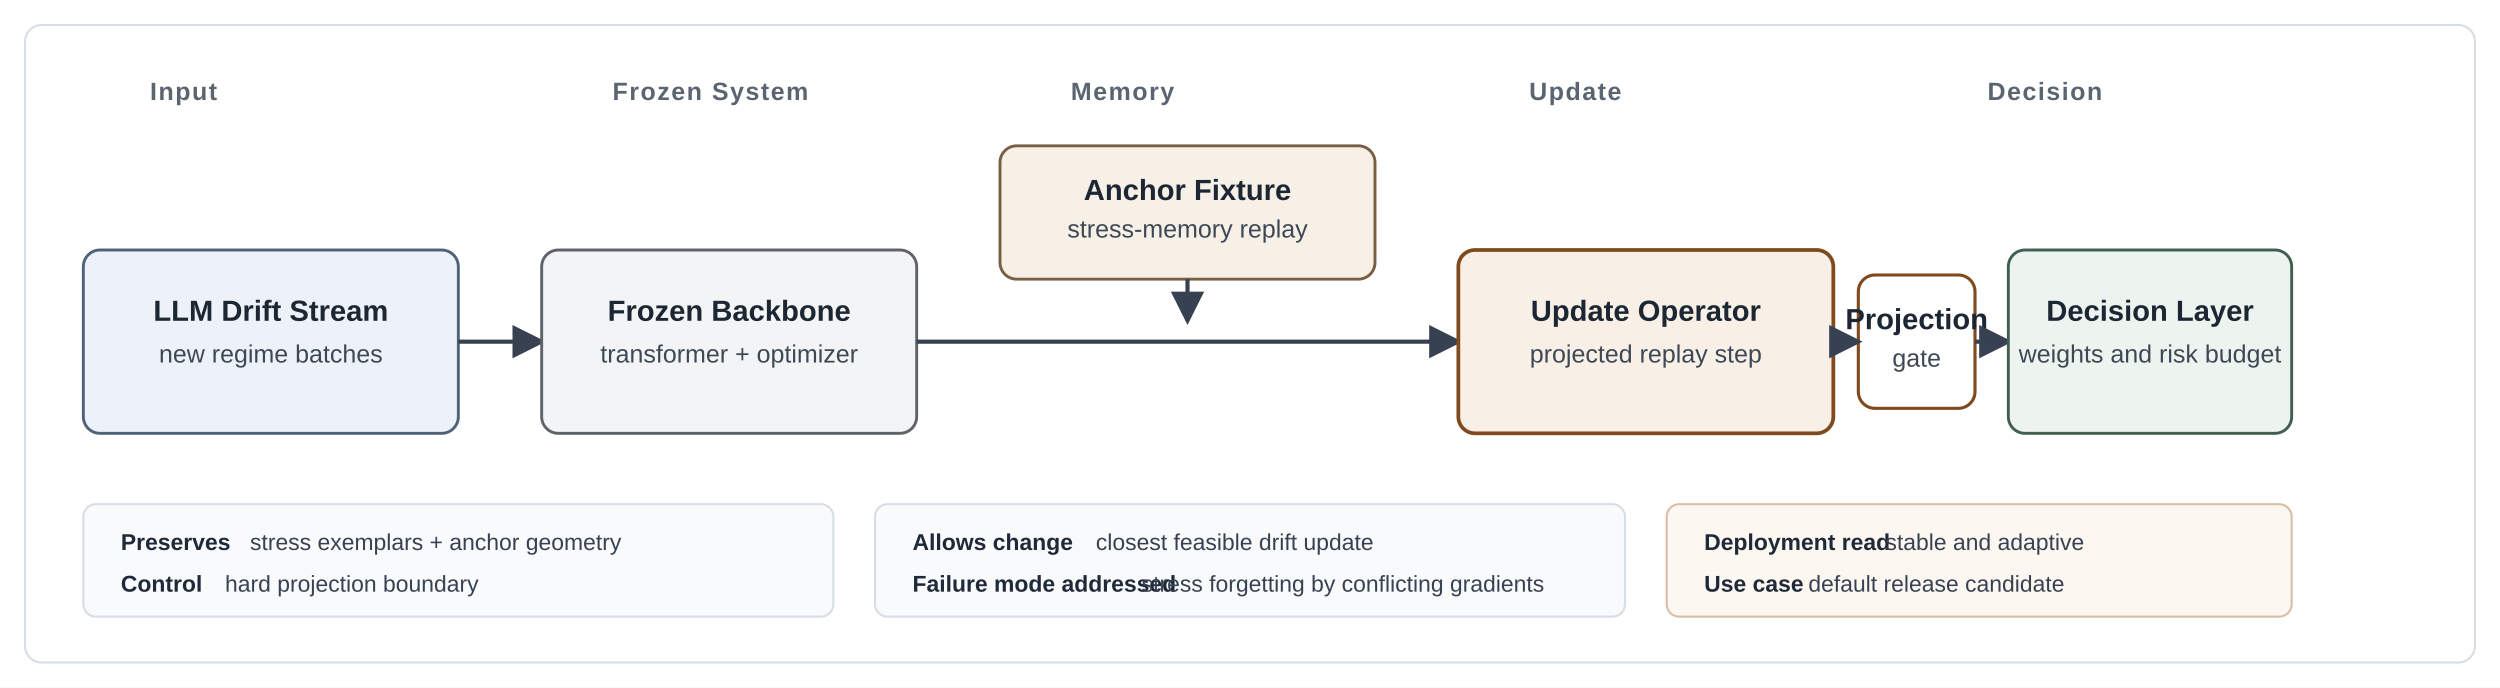
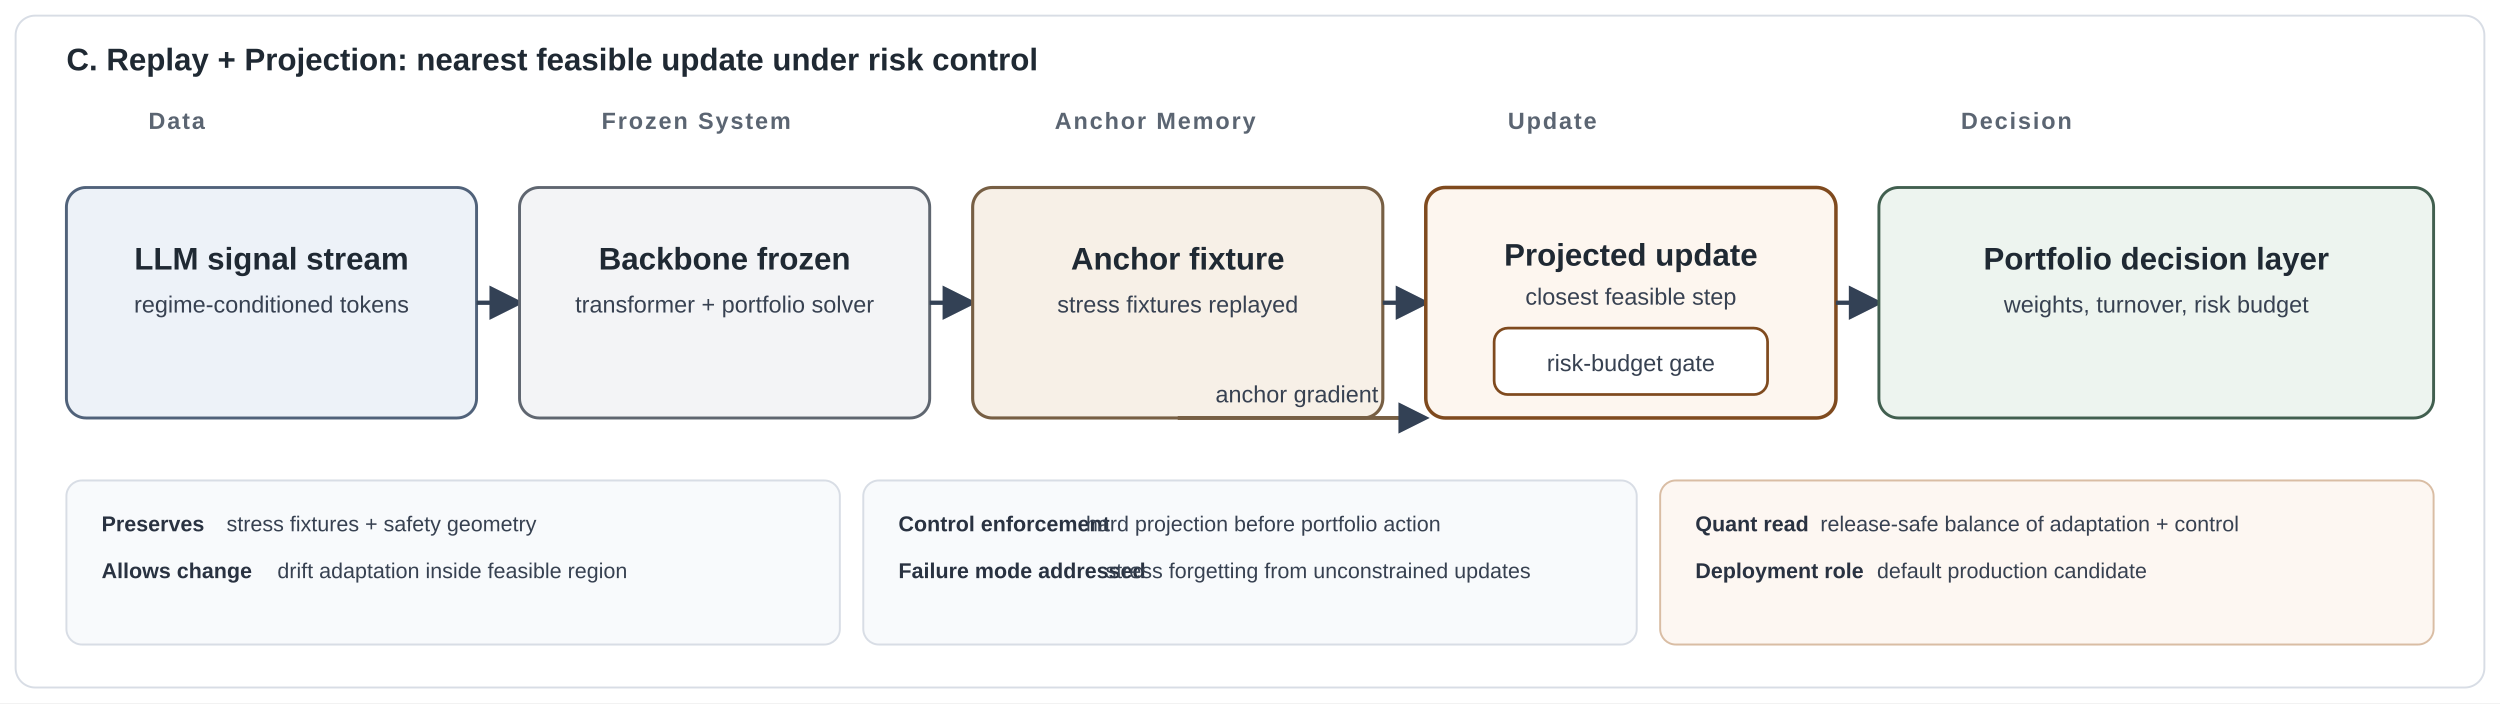
- <svg xmlns="http://www.w3.org/2000/svg" viewBox="0 0 1200 330" role="img" aria-label="Projection-gated strategy pipeline diagram">
+ <svg xmlns="http://www.w3.org/2000/svg" viewBox="0 0 1280 360" role="img" aria-label="Hybrid strategy pipeline with replay and projection gate">
  <defs>
    <style>
-       .label { font: 600 12px 'IBM Plex Sans', Arial, sans-serif; letter-spacing: 0.06em; fill: #5b6572; text-transform: uppercase; }
-       .node-title { font: 600 14px 'IBM Plex Sans', Arial, sans-serif; fill: #1d2733; }
-       .node-sub { font: 400 12px 'IBM Plex Sans', Arial, sans-serif; fill: #3e4855; }
-       .tag { font: 600 11px 'IBM Plex Sans', Arial, sans-serif; fill: #1f2937; }
-       .tag-val { font: 400 11px 'IBM Plex Sans', Arial, sans-serif; fill: #374151; }
+       .role { font: 600 12px 'IBM Plex Sans', Arial, sans-serif; letter-spacing: 0.08em; fill: #5b6572; text-transform: uppercase; }
+       .title { font: 600 16px 'IBM Plex Sans', Arial, sans-serif; fill: #1f2933; }
+       .sub { font: 400 12px 'IBM Plex Sans', Arial, sans-serif; fill: #374151; }
+       .chip { font: 600 11px 'IBM Plex Sans', Arial, sans-serif; fill: #293241; }
+       .chipv { font: 400 11px 'IBM Plex Sans', Arial, sans-serif; fill: #374151; }
    </style>
-     <marker id="arr-proj" markerWidth="8" markerHeight="8" refX="7" refY="4" orient="auto">
-       <path d="M0,0 L8,4 L0,8 z" fill="#374151" />
+     <marker id="arr" markerWidth="8" markerHeight="8" refX="7" refY="4" orient="auto">
+       <path d="M0,0 L8,4 L0,8 z" fill="#334155" />
    </marker>
  </defs>
-   <rect x="0" y="0" width="1200" height="330" fill="#ffffff" />
-   <rect x="12" y="12" width="1176" height="306" rx="8" fill="#ffffff" stroke="#d8dde5" />
-   <text x="72" y="48" class="label">Input</text>
-   <text x="294" y="48" class="label">Frozen System</text>
-   <text x="514" y="48" class="label">Memory</text>
-   <text x="734" y="48" class="label">Update</text>
-   <text x="954" y="48" class="label">Decision</text>
-   <rect x="40" y="120" width="180" height="88" rx="8" fill="#edf2f8" stroke="#50627a" stroke-width="1.4" />
-   <text x="130" y="154" text-anchor="middle" class="node-title">LLM Drift Stream</text>
-   <text x="130" y="174" text-anchor="middle" class="node-sub">new regime batches</text>
-   <line x1="220" y1="164" x2="260" y2="164" stroke="#374151" stroke-width="2" marker-end="url(#arr-proj)" />
-   <rect x="260" y="120" width="180" height="88" rx="8" fill="#f3f4f6" stroke="#5e636b" stroke-width="1.4" />
-   <text x="350" y="154" text-anchor="middle" class="node-title">Frozen Backbone</text>
-   <text x="350" y="174" text-anchor="middle" class="node-sub">transformer + optimizer</text>
-   <line x1="440" y1="164" x2="700" y2="164" stroke="#374151" stroke-width="2" marker-end="url(#arr-proj)" />
-   <rect x="480" y="70" width="180" height="64" rx="8" fill="#f7f0e7" stroke="#775f44" stroke-width="1.4" />
-   <text x="570" y="96" text-anchor="middle" class="node-title">Anchor Fixture</text>
-   <text x="570" y="114" text-anchor="middle" class="node-sub">stress-memory replay</text>
-   <line x1="570" y1="134" x2="570" y2="154" stroke="#374151" stroke-width="2" marker-end="url(#arr-proj)" />
-   <rect x="700" y="120" width="180" height="88" rx="8" fill="#f8efe7" stroke="#7f4a1e" stroke-width="1.8" />
-   <text x="790" y="154" text-anchor="middle" class="node-title">Update Operator</text>
-   <text x="790" y="174" text-anchor="middle" class="node-sub">projected replay step</text>
-   <rect x="892" y="132" width="56" height="64" rx="8" fill="#ffffff" stroke="#7f4a1e" stroke-width="1.5" />
-   <text x="920" y="158" text-anchor="middle" class="node-title" fill="#7f4a1e">Projection</text>
-   <text x="920" y="176" text-anchor="middle" class="node-sub" fill="#7f4a1e">gate</text>
-   <line x1="880" y1="164" x2="892" y2="164" stroke="#374151" stroke-width="2" marker-end="url(#arr-proj)" />
-   <line x1="948" y1="164" x2="964" y2="164" stroke="#374151" stroke-width="2" marker-end="url(#arr-proj)" />
-   <rect x="964" y="120" width="136" height="88" rx="8" fill="#edf4ef" stroke="#415f4f" stroke-width="1.4" />
-   <text x="1032" y="154" text-anchor="middle" class="node-title">Decision Layer</text>
-   <text x="1032" y="174" text-anchor="middle" class="node-sub">weights and risk budget</text>
-   <rect x="40" y="242" width="360" height="54" rx="6" fill="#f8fafc" stroke="#d8dde5" />
-   <text x="58" y="264" class="tag">Preserves</text>
-   <text x="120" y="264" class="tag-val">stress exemplars + anchor geometry</text>
-   <text x="58" y="284" class="tag">Control</text>
-   <text x="108" y="284" class="tag-val">hard projection boundary</text>
-   <rect x="420" y="242" width="360" height="54" rx="6" fill="#f8fafc" stroke="#d8dde5" />
-   <text x="438" y="264" class="tag">Allows change</text>
-   <text x="526" y="264" class="tag-val">closest feasible drift update</text>
-   <text x="438" y="284" class="tag">Failure mode addressed</text>
-   <text x="548" y="284" class="tag-val">stress forgetting by conflicting gradients</text>
-   <rect x="800" y="242" width="300" height="54" rx="6" fill="#fdf7f2" stroke="#d9bda4" />
-   <text x="818" y="264" class="tag">Deployment read</text>
-   <text x="905" y="264" class="tag-val">stable and adaptive</text>
-   <text x="818" y="284" class="tag">Use case</text>
-   <text x="868" y="284" class="tag-val">default release candidate</text>
+   <rect width="1280" height="360" fill="#ffffff" />
+   <rect x="8" y="8" width="1264" height="344" rx="10" fill="#ffffff" stroke="#d8dde5" />
+   <text x="34" y="36" class="title">C. Replay + Projection: nearest feasible update under risk control</text>
+   <text x="76" y="66" class="role">Data</text>
+   <text x="308" y="66" class="role">Frozen System</text>
+   <text x="540" y="66" class="role">Anchor Memory</text>
+   <text x="772" y="66" class="role">Update</text>
+   <text x="1004" y="66" class="role">Decision</text>
+   <rect x="34" y="96" width="210" height="118" rx="10" fill="#edf2f8" stroke="#50627a" stroke-width="1.5" />
+   <text x="139" y="138" text-anchor="middle" class="title" font-size="15">LLM signal stream</text>
+   <text x="139" y="160" text-anchor="middle" class="sub">regime-conditioned tokens</text>
+   <line x1="244" y1="155" x2="266" y2="155" stroke="#334155" stroke-width="2.2" marker-end="url(#arr)" />
+   <rect x="266" y="96" width="210" height="118" rx="10" fill="#f3f4f6" stroke="#5f6670" stroke-width="1.5" />
+   <text x="371" y="138" text-anchor="middle" class="title" font-size="15">Backbone frozen</text>
+   <text x="371" y="160" text-anchor="middle" class="sub">transformer + portfolio solver</text>
+   <line x1="476" y1="155" x2="498" y2="155" stroke="#334155" stroke-width="2.2" marker-end="url(#arr)" />
+   <rect x="498" y="96" width="210" height="118" rx="10" fill="#f7f0e7" stroke="#775f44" stroke-width="1.6" />
+   <text x="603" y="138" text-anchor="middle" class="title" font-size="15">Anchor fixture</text>
+   <text x="603" y="160" text-anchor="middle" class="sub">stress fixtures replayed</text>
+   <line x1="603" y1="214" x2="730" y2="214" stroke="#775f44" stroke-width="2" marker-end="url(#arr)" />
+   <text x="664" y="206" text-anchor="middle" class="sub" fill="#5e4b37">anchor gradient</text>
+   <line x1="708" y1="155" x2="730" y2="155" stroke="#334155" stroke-width="2.2" marker-end="url(#arr)" />
+   <rect x="730" y="96" width="210" height="118" rx="10" fill="#fdf6ef" stroke="#7f4a1e" stroke-width="1.8" />
+   <text x="835" y="136" text-anchor="middle" class="title" font-size="15">Projected update</text>
+   <text x="835" y="156" text-anchor="middle" class="sub">closest feasible step</text>
+   <rect x="765" y="168" width="140" height="34" rx="7" fill="#ffffff" stroke="#7f4a1e" stroke-width="1.4" />
+   <text x="835" y="190" text-anchor="middle" class="sub" fill="#7f4a1e">risk-budget gate</text>
+   <line x1="940" y1="155" x2="962" y2="155" stroke="#334155" stroke-width="2.2" marker-end="url(#arr)" />
+   <rect x="962" y="96" width="284" height="118" rx="10" fill="#edf4ef" stroke="#415f4f" stroke-width="1.5" />
+   <text x="1104" y="138" text-anchor="middle" class="title" font-size="15">Portfolio decision layer</text>
+   <text x="1104" y="160" text-anchor="middle" class="sub">weights, turnover, risk budget</text>
+   <rect x="34" y="246" width="396" height="84" rx="8" fill="#f8fafc" stroke="#d8dde5" />
+   <text x="52" y="272" class="chip">Preserves</text>
+   <text x="116" y="272" class="chipv">stress fixtures + safety geometry</text>
+   <text x="52" y="296" class="chip">Allows change</text>
+   <text x="142" y="296" class="chipv">drift adaptation inside feasible region</text>
+   <rect x="442" y="246" width="396" height="84" rx="8" fill="#f8fafc" stroke="#d8dde5" />
+   <text x="460" y="272" class="chip">Control enforcement</text>
+   <text x="556" y="272" class="chipv">hard projection before portfolio action</text>
+   <text x="460" y="296" class="chip">Failure mode addressed</text>
+   <text x="566" y="296" class="chipv">stress forgetting from unconstrained updates</text>
+   <rect x="850" y="246" width="396" height="84" rx="8" fill="#fdf7f2" stroke="#d9bda4" />
+   <text x="868" y="272" class="chip">Quant read</text>
+   <text x="932" y="272" class="chipv">release-safe balance of adaptation + control</text>
+   <text x="868" y="296" class="chip">Deployment role</text>
+   <text x="961" y="296" class="chipv">default production candidate</text>
</svg>
